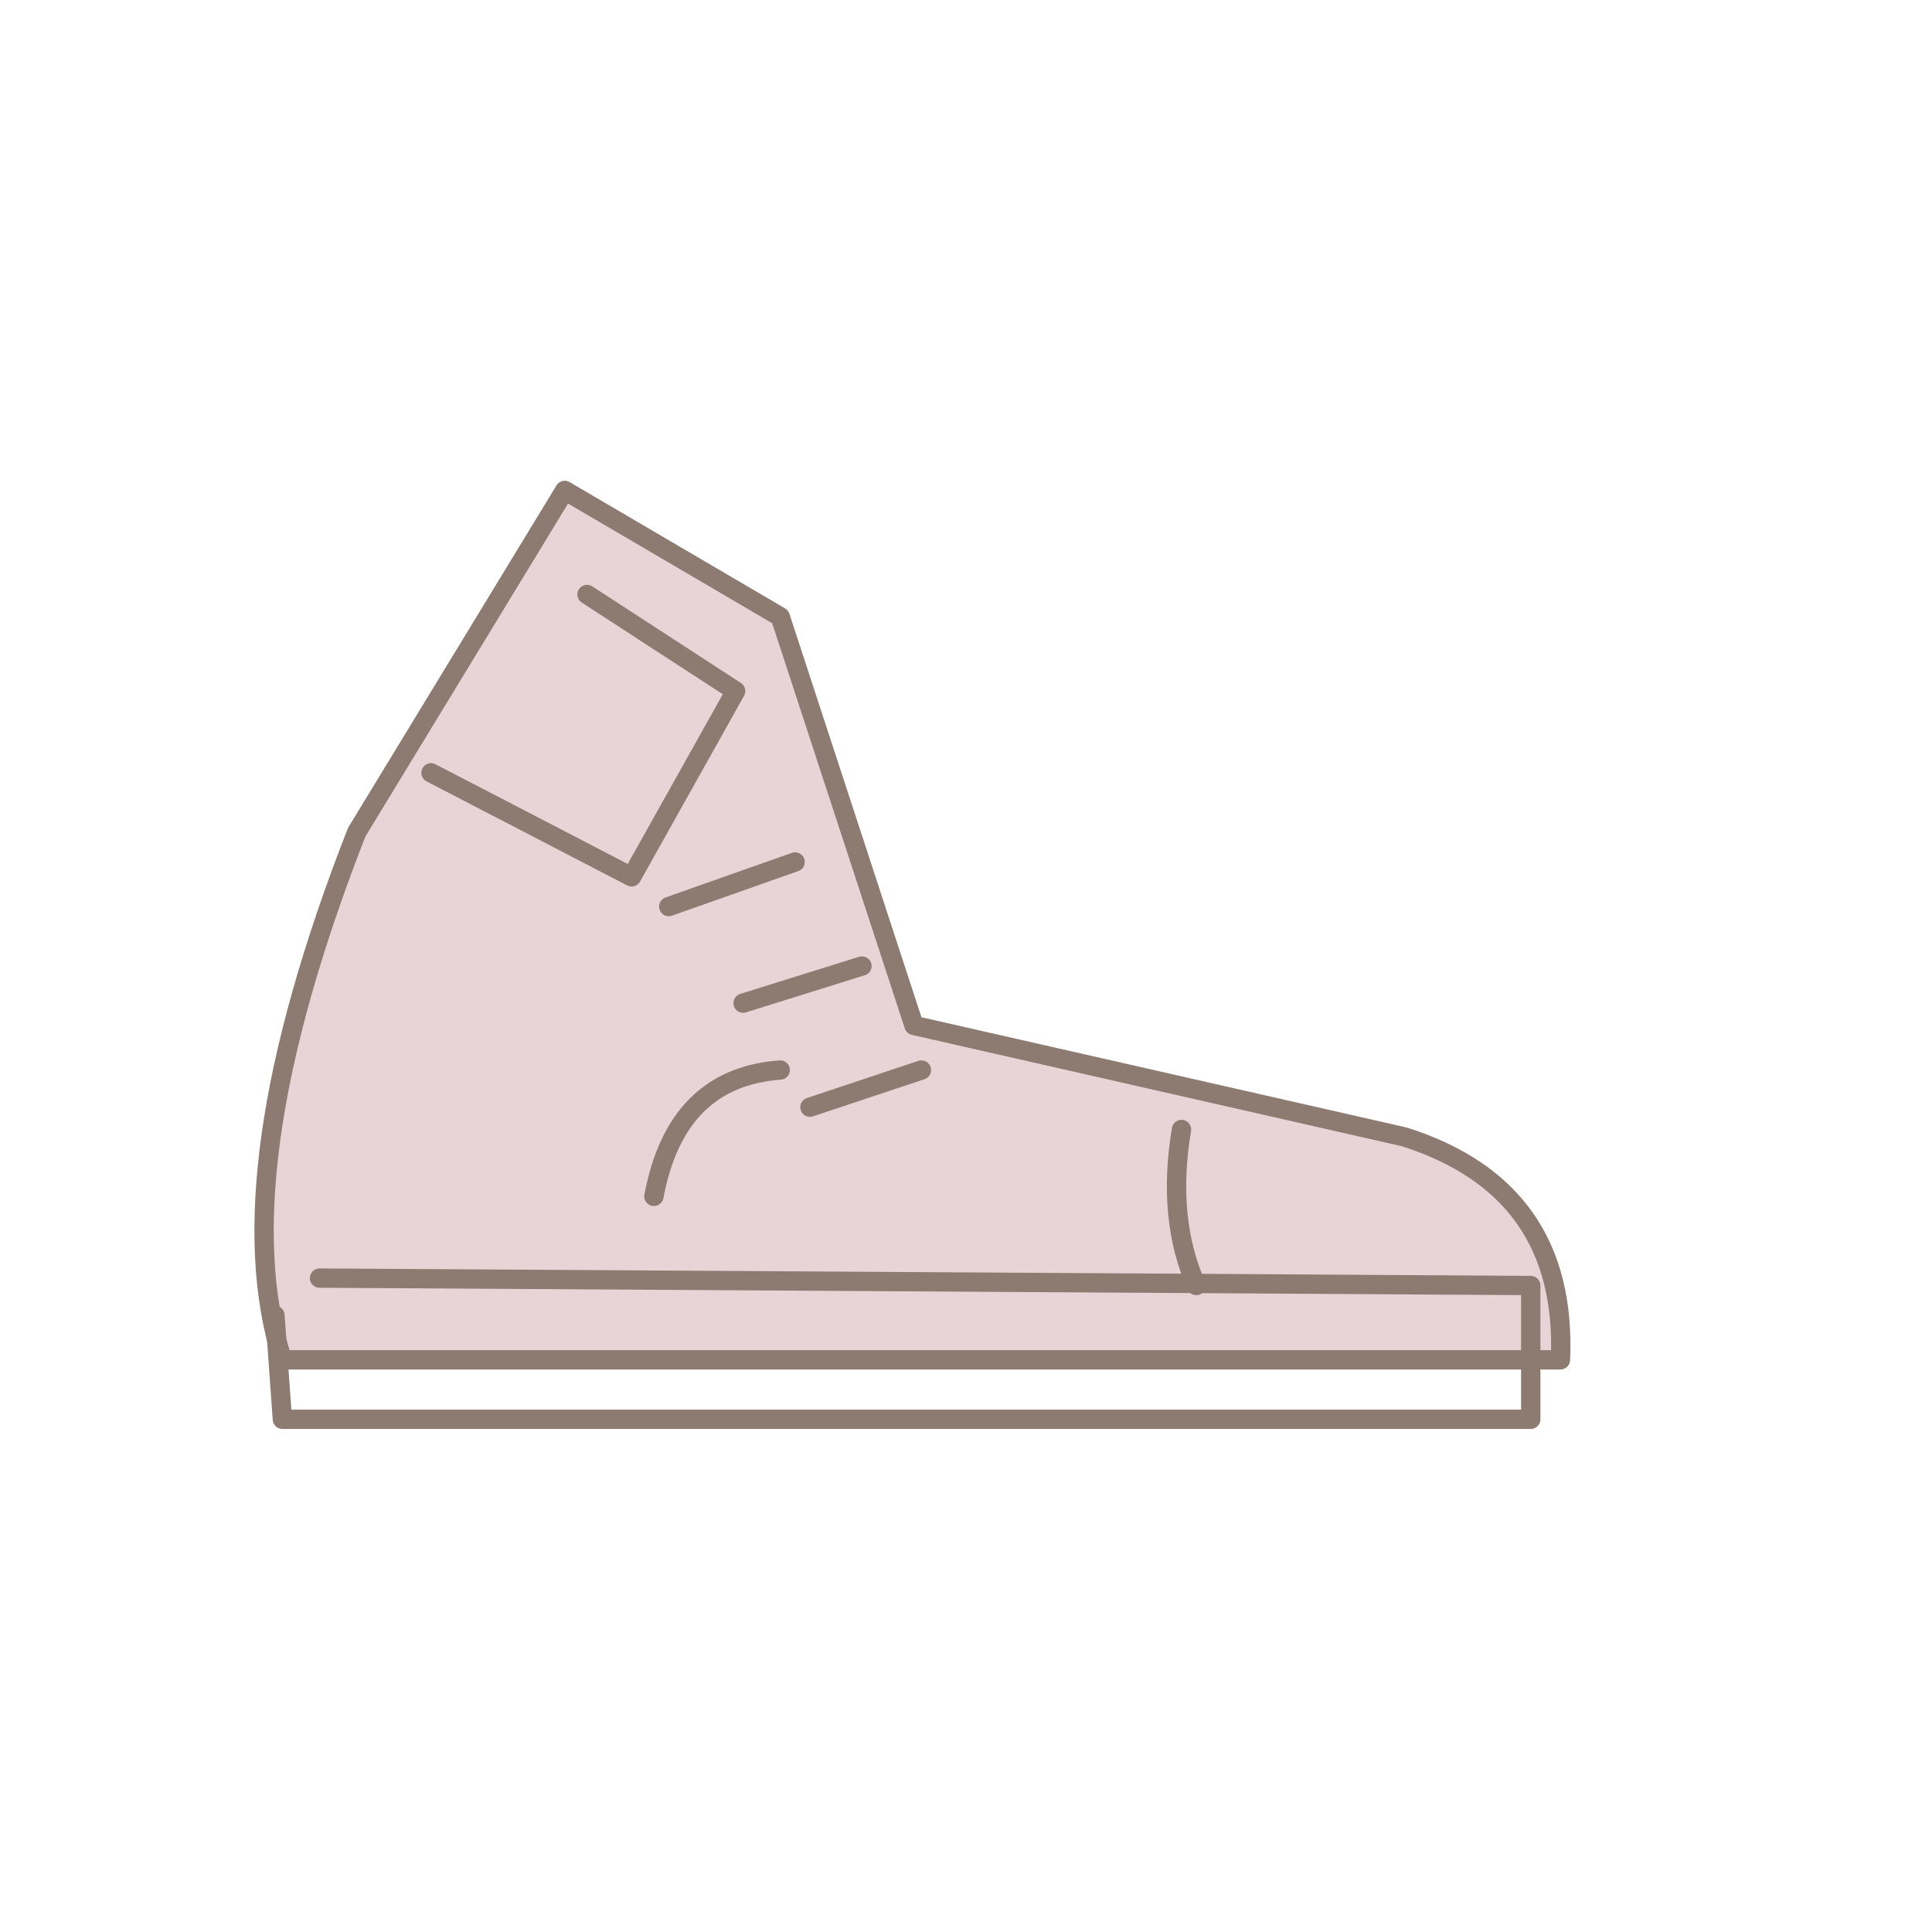
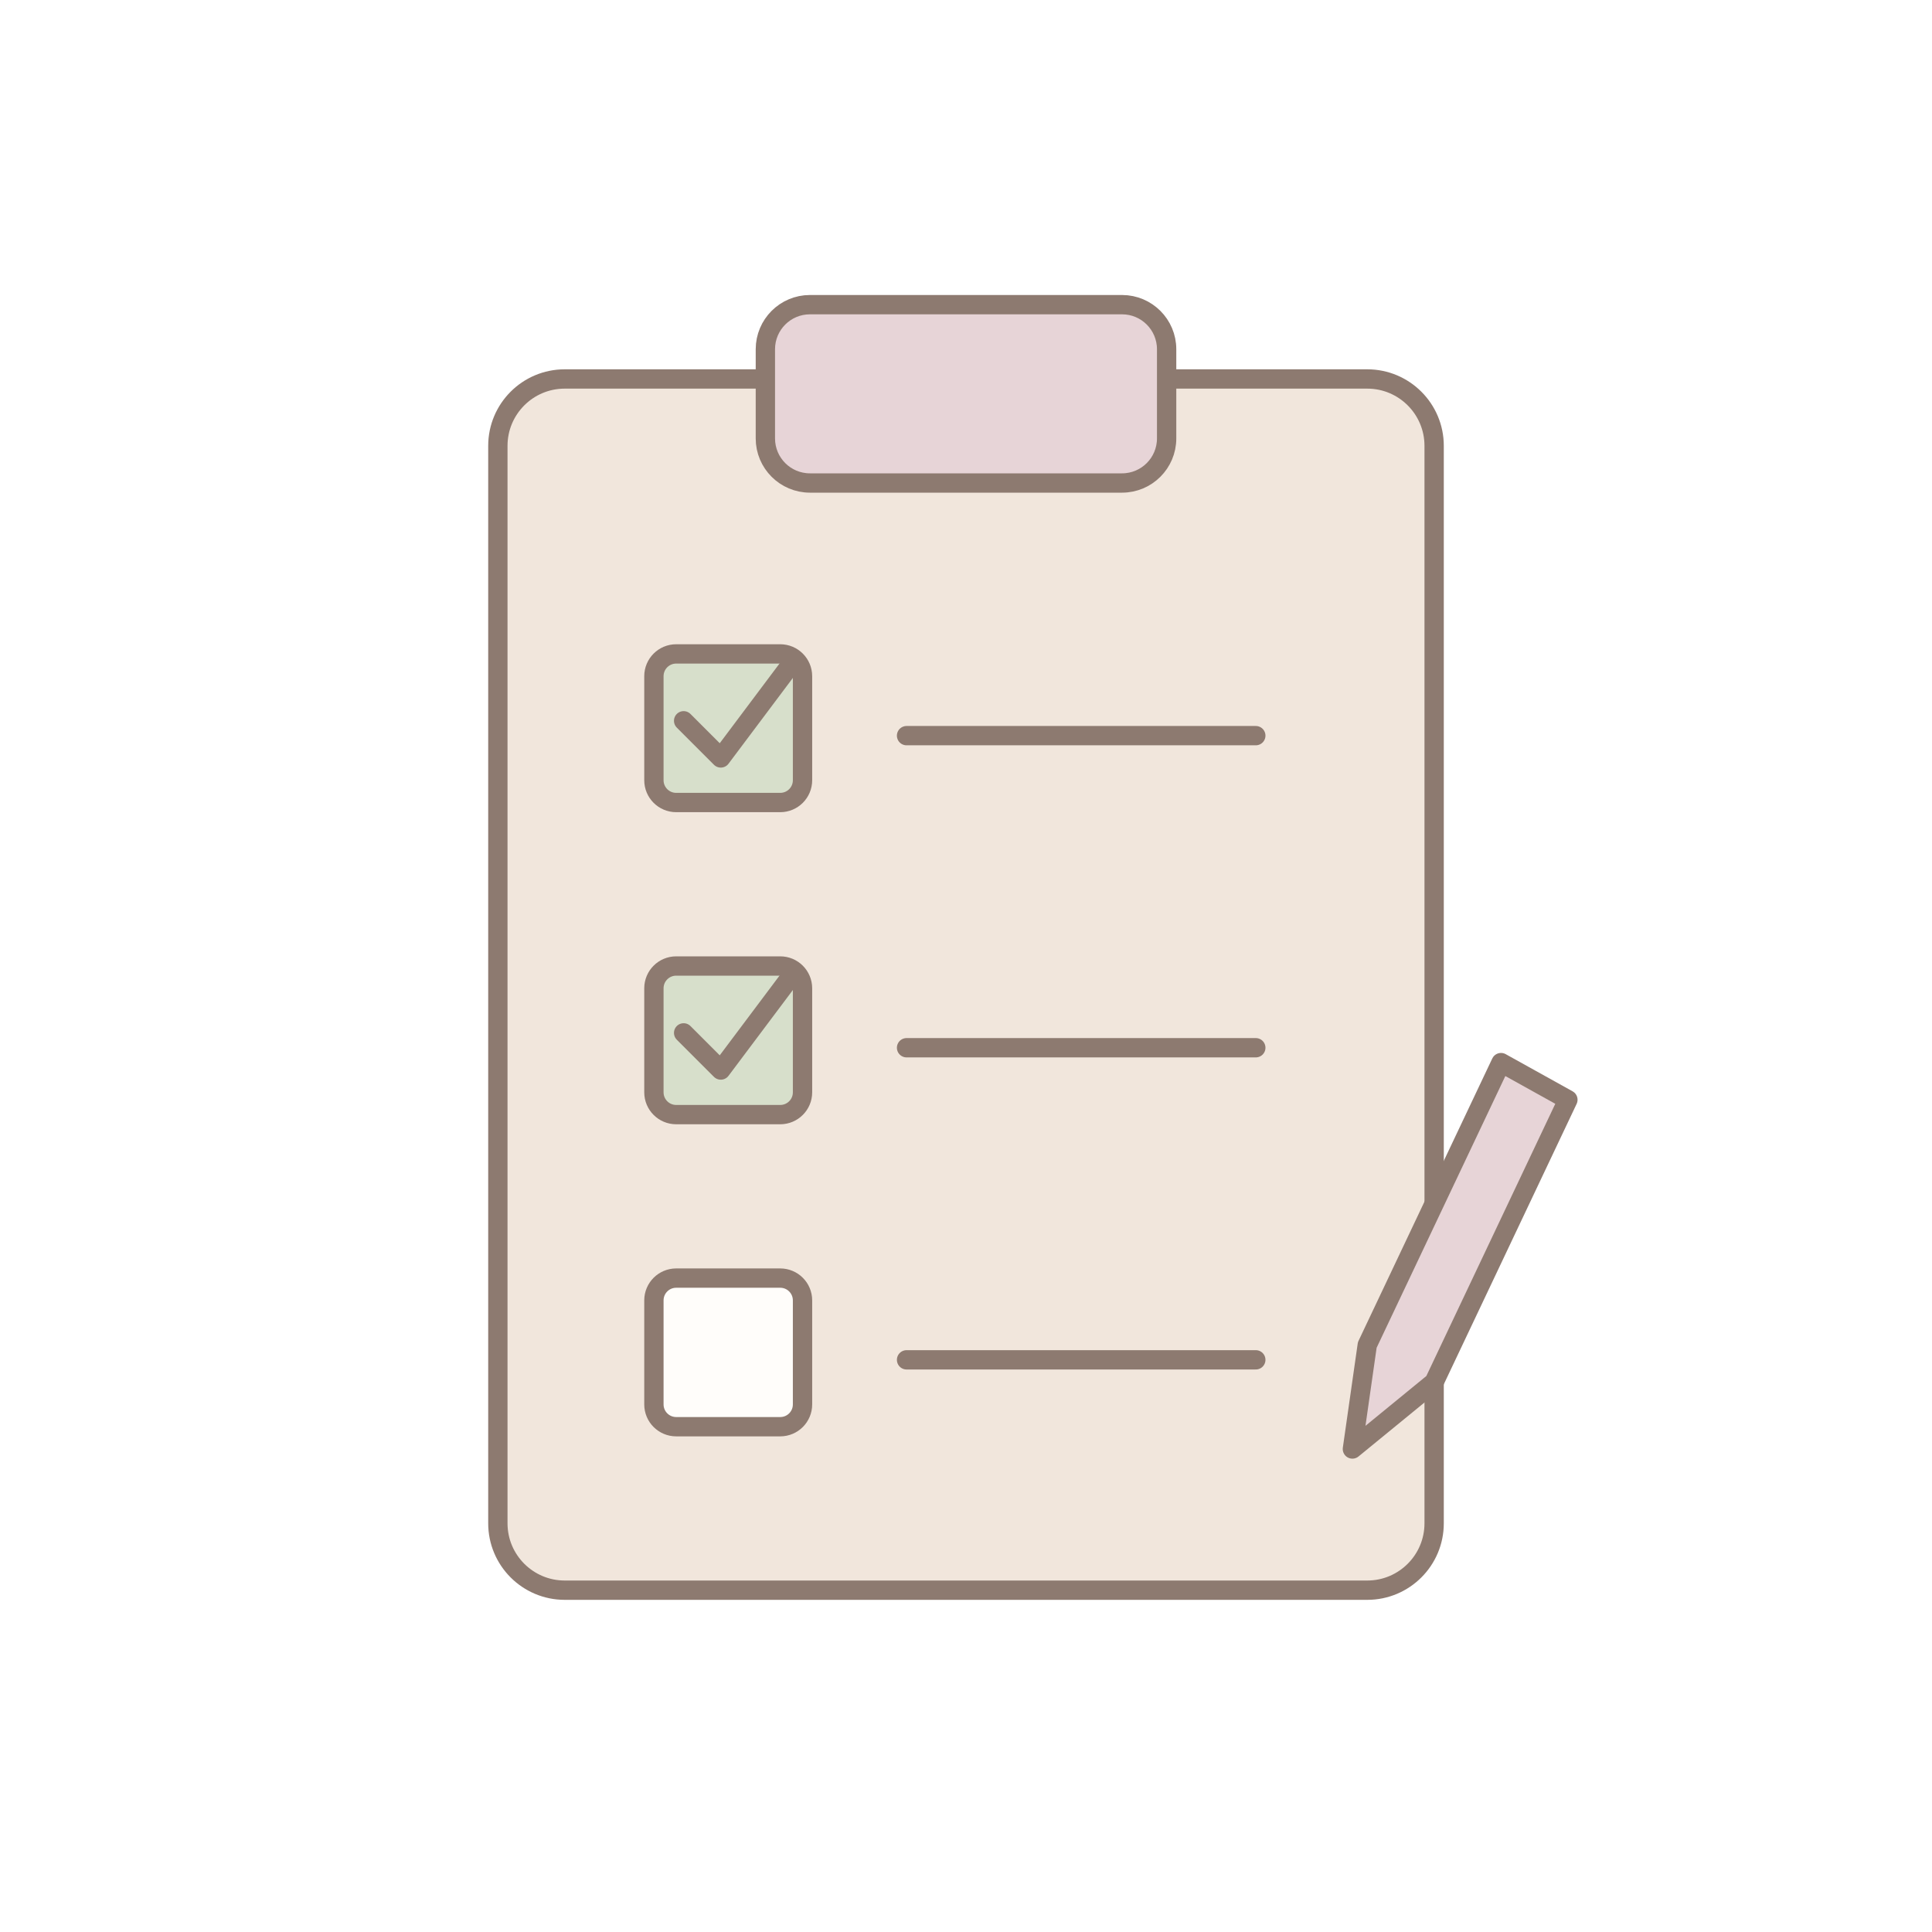
<svg xmlns="http://www.w3.org/2000/svg" width="260" height="260" viewBox="0 0 260 260">
  <g stroke="#8d7a70" stroke-width="2.6" fill="none" stroke-linecap="round" stroke-linejoin="round">
-     <path d="m48 112 28-46 29 17 18 55 66 15q22 7 21 30H38q-8-25 10-71Z" fill="#e7d4d7" />
-     <path d="m43 172 163 1v18H38l-1-14m42-97 20 13-14 25-27-14m49 12-17 6m26 8-16 5m24 9-15 5" />
-     <path d="M105 144q-14 1-17 17m71-9q-2 12 2 21" />
+     <rect x="67" y="51" width="126" height="163" rx="9" fill="#f1e6dc" />
+     <rect x="103" y="41" width="54" height="24" rx="6" fill="#e7d4d7" />
+     <rect x="88" y="88" width="20" height="20" rx="3" fill="#d7dfcb" />
+     <path d="m92 97 5 5 9-12m16 9h47" />
+     <rect x="88" y="130" width="20" height="20" rx="3" fill="#d7dfcb" />
+     <path d="m92 139 5 5 9-12m16 9h47" />
+     <rect x="88" y="172" width="20" height="20" rx="3" fill="#fffdfa" />
+     <path d="M122 183h47" />
+     <path d="m184 181 18-38 9 5-18 38-11 9Z" fill="#e7d4d7" />
  </g>
</svg>
